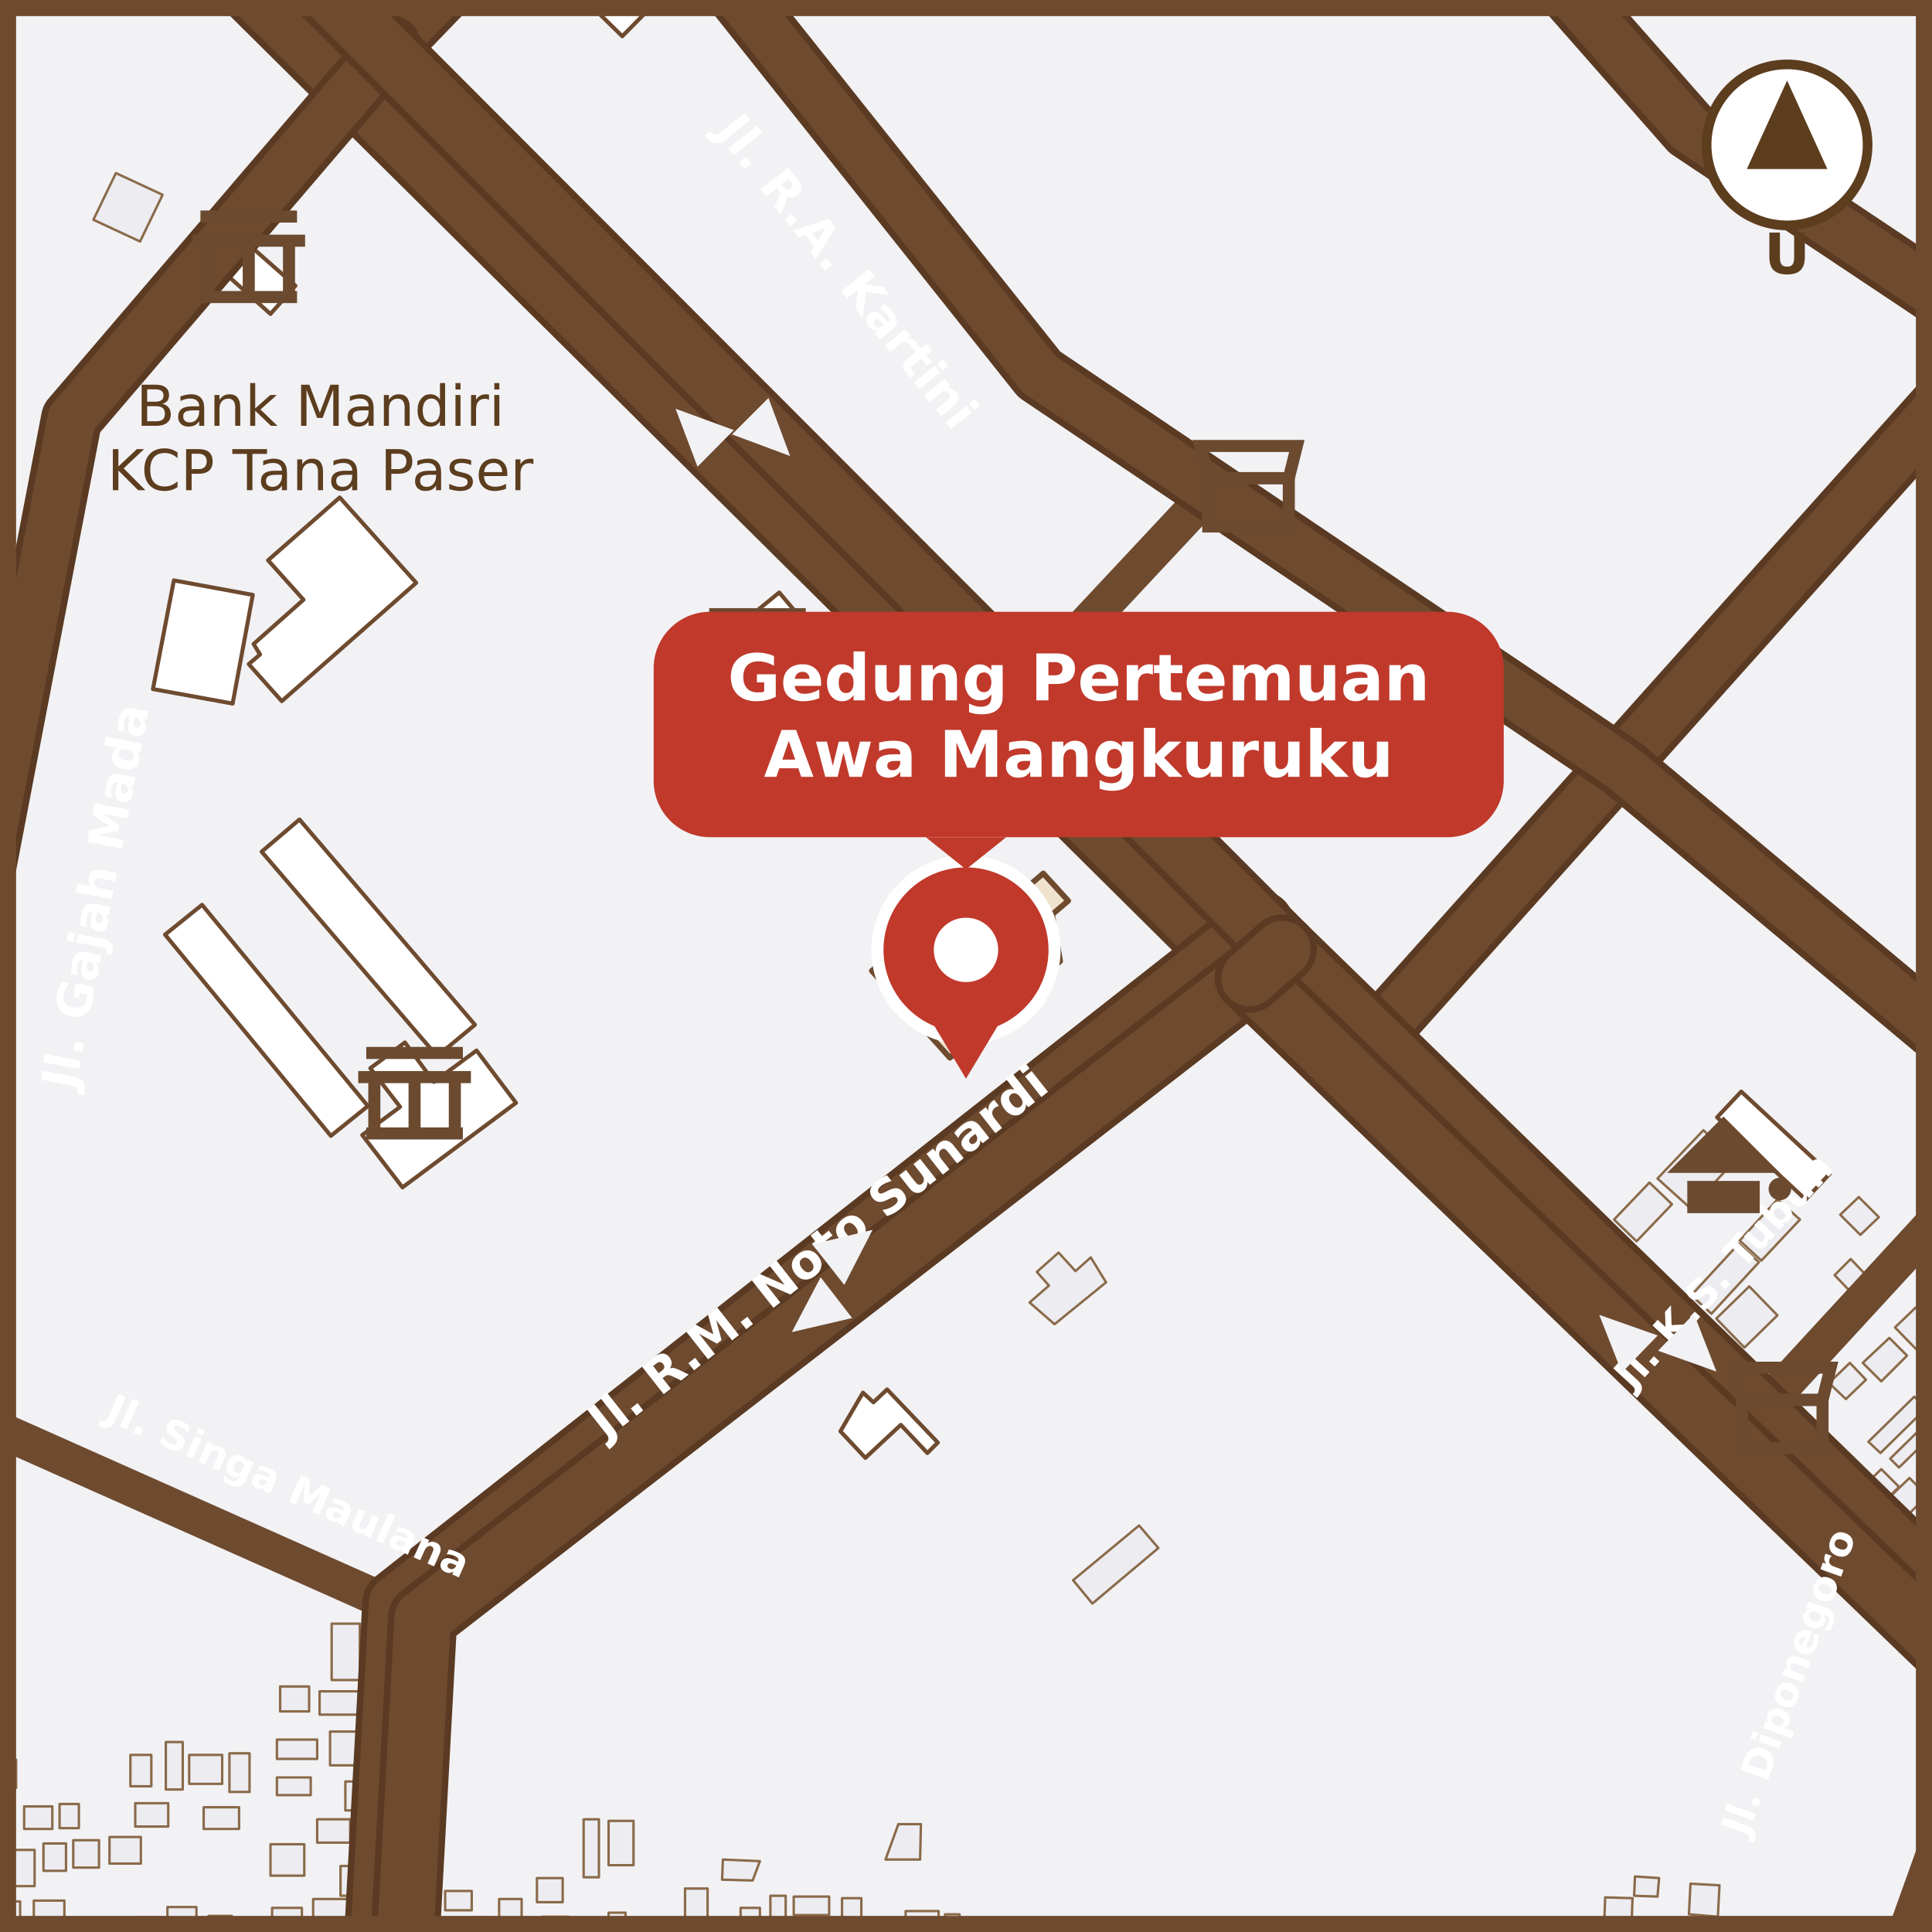
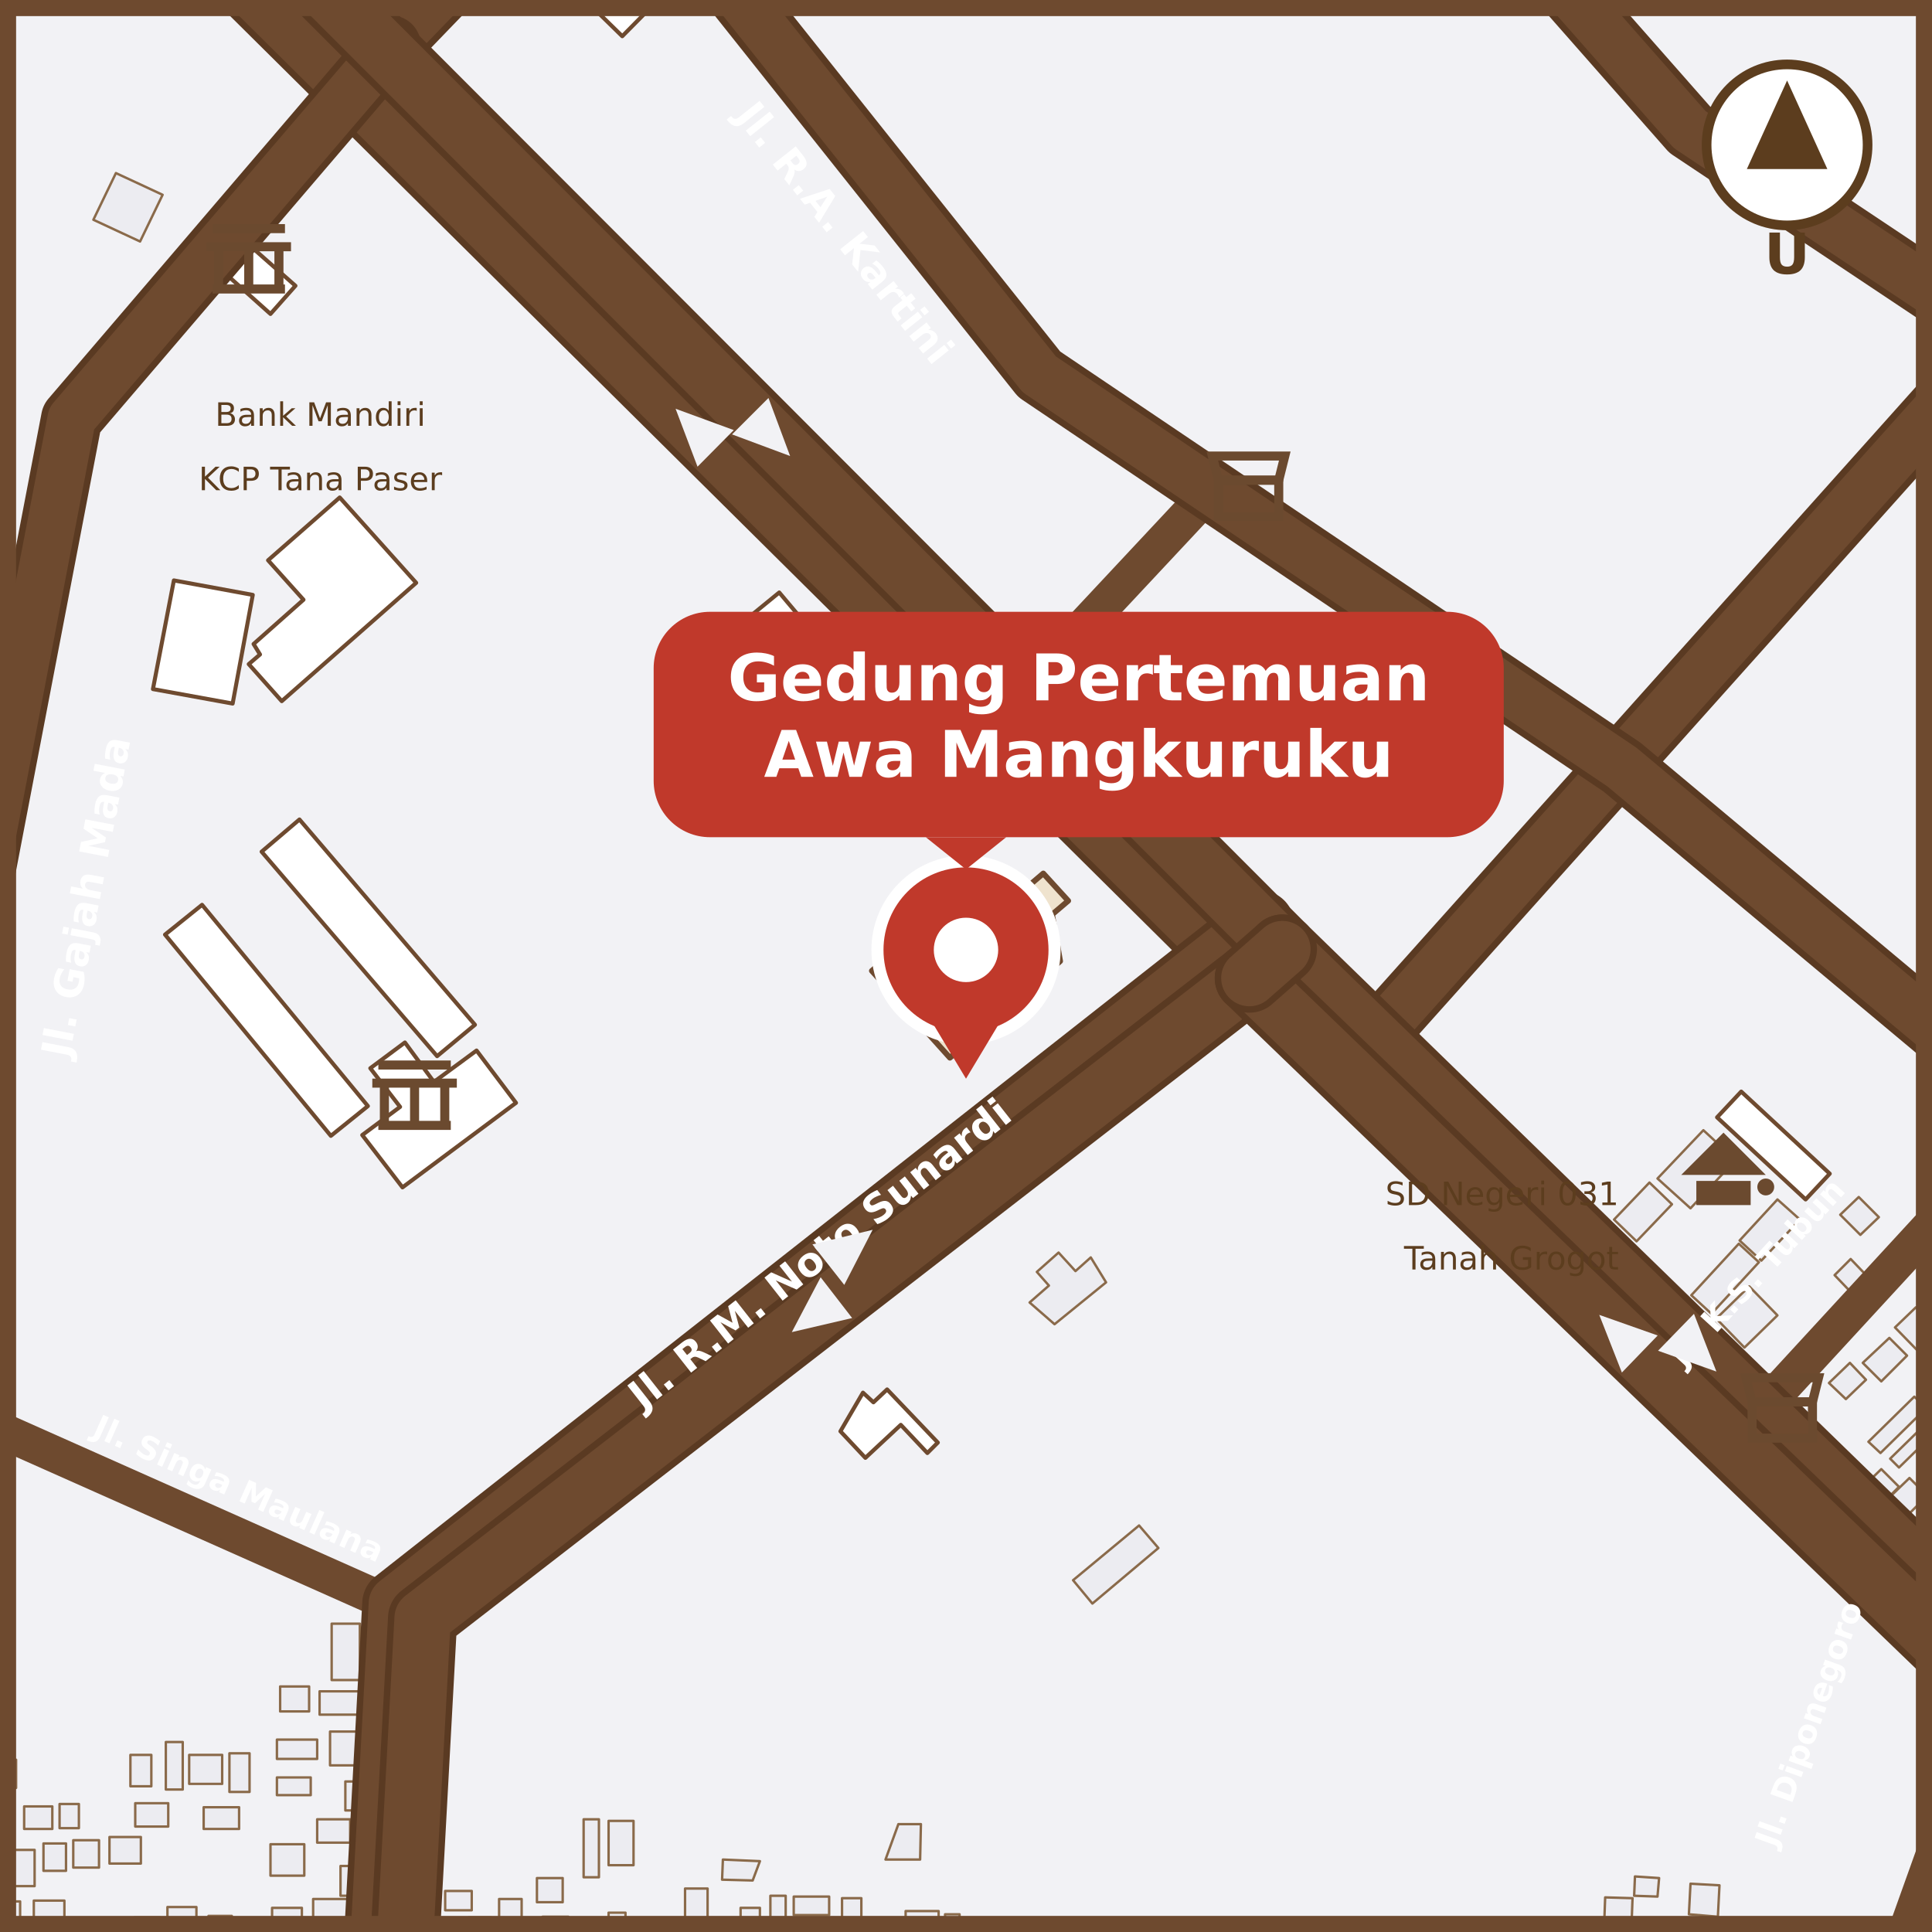
<svg xmlns="http://www.w3.org/2000/svg" viewBox="0 0 240 240" width="240" height="240">
  <rect x="0" y="0" width="240" height="240" fill="#F2F2F5" />
  <polygon points="127.9,161.8 130.3,159.7 128.8,158.0 131.5,155.6 133.6,157.9 135.5,156.2 137.4,159.3 131.0,164.5 127.9,161.8" fill="#ECECF1" stroke="#8A6A4A" stroke-width="0.3" stroke-linejoin="round" />
  <polygon points="143.9,192.3 141.5,189.5 133.3,196.3 135.7,199.2 143.9,192.3" fill="#ECECF1" stroke="#8A6A4A" stroke-width="0.3" stroke-linejoin="round" />
  <polygon points="204.9,146.9 207.7,149.6 203.3,154.2 200.5,151.5 204.9,146.9" fill="#ECECF1" stroke="#8A6A4A" stroke-width="0.3" stroke-linejoin="round" />
  <polygon points="215.6,144.1 210.0,150.1 205.9,146.4 211.6,140.4 215.6,144.1" fill="#ECECF1" stroke="#8A6A4A" stroke-width="0.3" stroke-linejoin="round" />
  <polygon points="216.0,154.5 218.5,156.8 212.6,163.2 210.1,160.9 216.0,154.5" fill="#ECECF1" stroke="#8A6A4A" stroke-width="0.3" stroke-linejoin="round" />
  <polygon points="216.1,154.1 220.8,149.0 223.6,151.5 218.8,156.6 216.1,154.1" fill="#ECECF1" stroke="#8A6A4A" stroke-width="0.3" stroke-linejoin="round" />
  <polygon points="213.2,163.8 217.3,159.8 220.8,163.4 216.7,167.4 213.2,163.8" fill="#ECECF1" stroke="#8A6A4A" stroke-width="0.3" stroke-linejoin="round" />
  <polygon points="111.6,226.6 110.0,231.0 114.3,231.0 114.4,226.6 111.6,226.6" fill="#ECECF1" stroke="#8A6A4A" stroke-width="0.3" stroke-linejoin="round" />
  <polygon points="41.2,201.7 44.7,201.7 44.7,208.7 41.2,208.7 41.2,201.7" fill="#ECECF1" stroke="#8A6A4A" stroke-width="0.3" stroke-linejoin="round" />
  <polygon points="230.9,148.7 233.4,151.2 231.1,153.4 228.6,150.9 230.9,148.7" fill="#ECECF1" stroke="#8A6A4A" stroke-width="0.3" stroke-linejoin="round" />
  <polygon points="93.5,233.6 94.4,231.2 89.8,231.0 89.7,233.5 93.5,233.6" fill="#ECECF1" stroke="#8A6A4A" stroke-width="0.3" stroke-linejoin="round" />
  <polygon points="229.9,156.4 232.1,158.7 230.1,160.7 227.9,158.4 229.9,156.4" fill="#ECECF1" stroke="#8A6A4A" stroke-width="0.3" stroke-linejoin="round" />
  <polygon points="75.6,226.2 78.7,226.2 78.7,231.7 75.6,231.7 75.6,226.2" fill="#ECECF1" stroke="#8A6A4A" stroke-width="0.3" stroke-linejoin="round" />
  <polygon points="98.6,235.6 103.0,235.6 103.0,237.9 98.6,237.9 98.6,235.6" fill="#ECECF1" stroke="#8A6A4A" stroke-width="0.3" stroke-linejoin="round" />
  <polygon points="104.6,235.8 107.0,235.8 107.0,240.3 104.6,240.3 104.6,235.8" fill="#ECECF1" stroke="#8A6A4A" stroke-width="0.3" stroke-linejoin="round" />
  <polygon points="72.5,226.0 74.4,226.0 74.4,233.2 72.5,233.2 72.5,226.0" fill="#ECECF1" stroke="#8A6A4A" stroke-width="0.3" stroke-linejoin="round" />
  <polygon points="117.4,237.8 119.2,237.8 119.2,242.7 117.4,242.7 117.4,237.8" fill="#ECECF1" stroke="#8A6A4A" stroke-width="0.3" stroke-linejoin="round" />
  <polygon points="39.7,210.1 45.1,210.1 45.1,213.0 39.7,213.0 39.7,210.1" fill="#ECECF1" stroke="#8A6A4A" stroke-width="0.3" stroke-linejoin="round" />
  <polygon points="95.7,235.5 97.6,235.5 97.6,241.8 95.7,241.8 95.7,235.5" fill="#ECECF1" stroke="#8A6A4A" stroke-width="0.3" stroke-linejoin="round" />
  <polygon points="229.8,169.3 231.8,171.4 229.3,173.8 227.2,171.8 229.8,169.3" fill="#ECECF1" stroke="#8A6A4A" stroke-width="0.3" stroke-linejoin="round" />
  <polygon points="85.1,234.6 87.9,234.6 87.9,239.8 85.1,239.8 85.1,234.6" fill="#ECECF1" stroke="#8A6A4A" stroke-width="0.3" stroke-linejoin="round" />
  <polygon points="112.5,237.4 116.6,237.4 116.6,248.4 112.5,248.4 112.5,237.4" fill="#ECECF1" stroke="#8A6A4A" stroke-width="0.3" stroke-linejoin="round" />
  <polygon points="92.0,237.0 94.4,237.0 94.4,241.9 92.0,241.9 92.0,237.0" fill="#ECECF1" stroke="#8A6A4A" stroke-width="0.3" stroke-linejoin="round" />
  <polygon points="34.8,209.5 38.4,209.5 38.4,212.6 34.8,212.6 34.8,209.5" fill="#ECECF1" stroke="#8A6A4A" stroke-width="0.3" stroke-linejoin="round" />
  <polygon points="41.0,215.1 45.8,215.1 45.8,219.3 41.0,219.3 41.0,215.1" fill="#ECECF1" stroke="#8A6A4A" stroke-width="0.3" stroke-linejoin="round" />
  <polygon points="234.7,166.2 236.9,168.4 233.7,171.6 231.4,169.3 234.7,166.2" fill="#ECECF1" stroke="#8A6A4A" stroke-width="0.3" stroke-linejoin="round" />
  <polygon points="66.7,233.3 69.9,233.3 69.9,236.3 66.7,236.3 66.7,233.3" fill="#ECECF1" stroke="#8A6A4A" stroke-width="0.3" stroke-linejoin="round" />
  <polygon points="238.0,162.4 241.9,166.4 239.3,168.9 235.4,164.9 238.0,162.4" fill="#ECECF1" stroke="#8A6A4A" stroke-width="0.3" stroke-linejoin="round" />
  <polygon points="80.2,239.3 82.5,239.3 82.5,243.7 80.2,243.7 80.2,239.3" fill="#ECECF1" stroke="#8A6A4A" stroke-width="0.3" stroke-linejoin="round" />
  <polygon points="75.6,237.6 77.7,237.6 77.7,242.4 75.6,242.4 75.6,237.6" fill="#ECECF1" stroke="#8A6A4A" stroke-width="0.3" stroke-linejoin="round" />
  <polygon points="42.9,221.3 45.0,221.3 45.0,224.9 42.9,224.9 42.9,221.3" fill="#ECECF1" stroke="#8A6A4A" stroke-width="0.3" stroke-linejoin="round" />
  <polygon points="34.4,216.1 39.4,216.1 39.4,218.5 34.4,218.5 34.4,216.1" fill="#ECECF1" stroke="#8A6A4A" stroke-width="0.3" stroke-linejoin="round" />
  <polygon points="237.8,173.5 239.3,174.9 233.6,180.5 232.1,179.1 237.8,173.5" fill="#ECECF1" stroke="#8A6A4A" stroke-width="0.3" stroke-linejoin="round" />
  <polygon points="62.0,235.9 64.8,235.9 64.8,239.5 62.0,239.5 62.0,235.9" fill="#ECECF1" stroke="#8A6A4A" stroke-width="0.3" stroke-linejoin="round" />
  <polygon points="233.7,182.5 235.9,184.7 232.7,187.9 230.4,185.7 233.7,182.5" fill="#ECECF1" stroke="#8A6A4A" stroke-width="0.3" stroke-linejoin="round" />
  <polygon points="67.4,238.1 70.6,238.1 70.6,242.8 67.4,242.8 67.4,238.1" fill="#ECECF1" stroke="#8A6A4A" stroke-width="0.3" stroke-linejoin="round" />
  <polygon points="34.4,220.8 38.6,220.8 38.6,223.0 34.4,223.0 34.4,220.8" fill="#ECECF1" stroke="#8A6A4A" stroke-width="0.3" stroke-linejoin="round" />
  <polygon points="239.5,176.6 240.6,177.7 235.9,182.3 234.8,181.2 239.5,176.6" fill="#ECECF1" stroke="#8A6A4A" stroke-width="0.3" stroke-linejoin="round" />
  <polygon points="55.3,234.9 58.6,234.9 58.6,237.3 55.3,237.3 55.3,234.9" fill="#ECECF1" stroke="#8A6A4A" stroke-width="0.3" stroke-linejoin="round" />
  <polygon points="39.4,226.0 43.5,226.0 43.5,228.9 39.4,228.9 39.4,226.0" fill="#ECECF1" stroke="#8A6A4A" stroke-width="0.3" stroke-linejoin="round" />
  <polygon points="237.2,183.6 239.4,185.8 236.3,188.9 234.1,186.6 237.2,183.6" fill="#ECECF1" stroke="#8A6A4A" stroke-width="0.3" stroke-linejoin="round" />
  <polygon points="28.5,217.8 31.0,217.8 31.0,222.6 28.5,222.6 28.5,217.8" fill="#ECECF1" stroke="#8A6A4A" stroke-width="0.3" stroke-linejoin="round" />
  <polygon points="58.2,238.2 61.0,238.2 61.0,246.7 58.2,246.7 58.2,238.2" fill="#ECECF1" stroke="#8A6A4A" stroke-width="0.3" stroke-linejoin="round" />
  <polygon points="42.3,231.8 46.1,231.8 46.1,235.5 42.3,235.5 42.3,231.8" fill="#ECECF1" stroke="#8A6A4A" stroke-width="0.3" stroke-linejoin="round" />
  <polygon points="23.5,218.0 27.6,218.0 27.6,221.6 23.5,221.6 23.5,218.0" fill="#ECECF1" stroke="#8A6A4A" stroke-width="0.3" stroke-linejoin="round" />
  <polygon points="33.6,229.1 37.8,229.1 37.8,233.0 33.6,233.0 33.6,229.1" fill="#ECECF1" stroke="#8A6A4A" stroke-width="0.3" stroke-linejoin="round" />
  <polygon points="242.6,185.0 245.4,187.9 239.9,193.3 237.1,190.5 242.6,185.0" fill="#ECECF1" stroke="#8A6A4A" stroke-width="0.3" stroke-linejoin="round" />
  <polygon points="20.6,216.4 22.7,216.4 22.7,222.3 20.6,222.3 20.6,216.4" fill="#ECECF1" stroke="#8A6A4A" stroke-width="0.3" stroke-linejoin="round" />
  <polygon points="25.3,224.5 29.7,224.5 29.7,227.2 25.3,227.2 25.3,224.5" fill="#ECECF1" stroke="#8A6A4A" stroke-width="0.3" stroke-linejoin="round" />
  <polygon points="14.4,21.5 11.6,27.3 17.4,30.0 20.2,24.2 14.4,21.5" fill="#ECECF1" stroke="#8A6A4A" stroke-width="0.3" stroke-linejoin="round" />
  <polygon points="38.9,235.9 43.2,235.9 43.2,240.2 38.9,240.2 38.9,235.9" fill="#ECECF1" stroke="#8A6A4A" stroke-width="0.3" stroke-linejoin="round" />
  <polygon points="203.0,235.5 203.1,233.1 206.1,233.3 205.9,235.6 203.0,235.5" fill="#ECECF1" stroke="#8A6A4A" stroke-width="0.3" stroke-linejoin="round" />
  <polygon points="199.3,238.4 199.4,235.7 202.8,235.8 202.7,238.5 199.3,238.4" fill="#ECECF1" stroke="#8A6A4A" stroke-width="0.3" stroke-linejoin="round" />
  <polygon points="16.2,218.0 18.8,218.0 18.8,221.9 16.2,221.9 16.2,218.0" fill="#ECECF1" stroke="#8A6A4A" stroke-width="0.3" stroke-linejoin="round" />
  <polygon points="33.8,237.0 37.5,237.0 37.5,239.3 33.8,239.3 33.8,237.0" fill="#ECECF1" stroke="#8A6A4A" stroke-width="0.3" stroke-linejoin="round" />
  <polygon points="16.8,224.0 20.9,224.0 20.9,226.9 16.8,226.9 16.8,224.0" fill="#ECECF1" stroke="#8A6A4A" stroke-width="0.3" stroke-linejoin="round" />
  <polygon points="210.0,234.0 213.6,234.2 213.4,238.1 209.8,237.8 210.0,234.0" fill="#ECECF1" stroke="#8A6A4A" stroke-width="0.3" stroke-linejoin="round" />
  <polygon points="25.9,238.0 28.8,238.0 28.8,242.0 25.9,242.0 25.9,238.0" fill="#ECECF1" stroke="#8A6A4A" stroke-width="0.3" stroke-linejoin="round" />
  <polygon points="13.6,228.2 17.5,228.2 17.5,231.5 13.6,231.5 13.6,228.2" fill="#ECECF1" stroke="#8A6A4A" stroke-width="0.3" stroke-linejoin="round" />
  <polygon points="7.4,224.1 9.8,224.1 9.8,227.1 7.4,227.1 7.4,224.1" fill="#ECECF1" stroke="#8A6A4A" stroke-width="0.3" stroke-linejoin="round" />
  <polygon points="20.8,236.9 24.4,236.9 24.4,246.4 20.8,246.4 20.8,236.9" fill="#ECECF1" stroke="#8A6A4A" stroke-width="0.3" stroke-linejoin="round" />
  <polygon points="9.1,228.6 12.3,228.6 12.3,232.0 9.1,232.0 9.1,228.6" fill="#ECECF1" stroke="#8A6A4A" stroke-width="0.3" stroke-linejoin="round" />
  <polygon points="-0.2,218.6 2.0,218.6 2.0,222.1 -0.2,222.1 -0.2,218.6" fill="#ECECF1" stroke="#8A6A4A" stroke-width="0.3" stroke-linejoin="round" />
  <polygon points="3.0,224.4 6.5,224.4 6.5,227.2 3.0,227.2 3.0,224.4" fill="#ECECF1" stroke="#8A6A4A" stroke-width="0.3" stroke-linejoin="round" />
  <polygon points="5.4,229.0 8.2,229.0 8.2,232.4 5.4,232.4 5.4,229.0" fill="#ECECF1" stroke="#8A6A4A" stroke-width="0.3" stroke-linejoin="round" />
  <polygon points="16.7,238.2 19.9,238.2 19.9,245.9 16.7,245.9 16.7,238.2" fill="#ECECF1" stroke="#8A6A4A" stroke-width="0.3" stroke-linejoin="round" />
  <polygon points="-1.4,229.8 4.3,229.8 4.3,234.3 -1.4,234.3 -1.4,229.8" fill="#ECECF1" stroke="#8A6A4A" stroke-width="0.3" stroke-linejoin="round" />
  <polygon points="4.2,236.1 8.0,236.1 8.0,238.9 4.2,238.9 4.2,236.1" fill="#ECECF1" stroke="#8A6A4A" stroke-width="0.3" stroke-linejoin="round" />
  <polygon points="0.2,236.2 2.5,236.2 2.5,239.5 0.2,239.5 0.2,236.2" fill="#ECECF1" stroke="#8A6A4A" stroke-width="0.3" stroke-linejoin="round" />
  <polygon points="4.1,240.0 6.8,240.0 6.8,245.4 4.1,245.4 4.1,240.0" fill="#ECECF1" stroke="#8A6A4A" stroke-width="0.3" stroke-linejoin="round" />
  <polygon points="33.3,69.6 42.2,61.8 51.7,72.4 35.0,87.1 30.9,82.5 32.3,81.3 31.5,80.0 37.7,74.5 33.3,69.6" fill="#FFFFFF" stroke="#6E4A2F" stroke-width="0.5" stroke-linejoin="round" />
  <polygon points="32.5,105.8 54.3,131.2 59.0,127.3 37.2,101.8 32.5,105.8" fill="#FFFFFF" stroke="#6E4A2F" stroke-width="0.5" stroke-linejoin="round" />
  <polygon points="20.5,116.1 25.1,112.4 45.7,137.4 41.1,141.1 20.5,116.1" fill="#FFFFFF" stroke="#6E4A2F" stroke-width="0.5" stroke-linejoin="round" />
  <polygon points="45.0,141.0 50.0,147.5 64.1,137.0 59.2,130.5 53.9,134.4 50.3,129.5 46.0,132.7 49.7,137.5 45.0,141.0" fill="#FFFFFF" stroke="#6E4A2F" stroke-width="0.5" stroke-linejoin="round" />
  <polygon points="86.9,81.7 96.8,73.6 104.8,83.1 95.0,91.3 86.9,81.7" fill="#FFFFFF" stroke="#6E4A2F" stroke-width="0.5" stroke-linejoin="round" />
  <polygon points="76.1,-12.3 68.2,-4.4 77.3,4.5 85.2,-3.5 76.1,-12.3" fill="#FFFFFF" stroke="#6E4A2F" stroke-width="0.5" stroke-linejoin="round" />
  <polygon points="19.0,85.6 21.6,72.1 31.4,73.9 28.9,87.4 19.0,85.6" fill="#FFFFFF" stroke="#6E4A2F" stroke-width="0.5" stroke-linejoin="round" />
  <polygon points="213.3,138.8 216.3,135.6 227.3,145.8 224.3,149.0 213.3,138.8" fill="#FFFFFF" stroke="#6E4A2F" stroke-width="0.5" stroke-linejoin="round" />
  <polygon points="213.2,240.1 212.5,252.5 208.1,252.3 208.8,239.9 213.2,240.1" fill="#FFFFFF" stroke="#6E4A2F" stroke-width="0.5" stroke-linejoin="round" />
  <polygon points="203.1,239.8 202.4,252.2 198.0,251.9 198.7,239.5 203.1,239.8" fill="#FFFFFF" stroke="#6E4A2F" stroke-width="0.5" stroke-linejoin="round" />
  <polygon points="104.4,177.8 107.2,173.0 108.5,174.2 110.2,172.6 116.5,179.2 115.2,180.5 111.9,177.0 107.5,181.1 104.4,177.8" fill="#FFFFFF" stroke="#6E4A2F" stroke-width="0.5" stroke-linejoin="round" />
  <polygon points="29.1,28.8 26.0,32.2 33.6,39.0 36.7,35.5 29.1,28.8" fill="#FFFFFF" stroke="#6E4A2F" stroke-width="0.5" stroke-linejoin="round" />
  <polygon points="127.6,110.2 129.6,108.5 132.7,111.9 130.7,113.6 131.7,119.4 118.0,131.4 108.3,120.6 121.9,108.7 126.1,108.5 127.6,110.2" fill="#EFE3CE" stroke="#6E4A2F" stroke-width="0.7" stroke-linejoin="round" />
  <path d="M255.6,211.6 L240.9,228.5 L231.7,254.2" fill="none" stroke="#6E4A2F" stroke-width="4.5" stroke-linecap="round" stroke-linejoin="round" />
  <path d="M149.7,61.7 L123.8,89.4" fill="none" stroke="#6E4A2F" stroke-width="4.5" stroke-linecap="round" stroke-linejoin="round" />
  <path d="M52.5,201.0 L-14.0,171.4" fill="none" stroke="#6E4A2F" stroke-width="4.5" stroke-linecap="round" stroke-linejoin="round" />
  <path d="M214.5,179.8 L252.8,138.2" fill="none" stroke="#6E4A2F" stroke-width="4.5" stroke-linecap="round" stroke-linejoin="round" />
  <path d="M155.2,121.5 L22.6,-10.0" fill="none" stroke="#5A3A22" stroke-width="8.6" stroke-linecap="round" stroke-linejoin="round" />
  <path d="M155.2,121.5 L22.6,-10.0" fill="none" stroke="#6E4A2F" stroke-width="7" stroke-linecap="round" stroke-linejoin="round" />
  <path d="M170.7,129.0 L248.6,41.9" fill="none" stroke="#5A3A22" stroke-width="7.6" stroke-linecap="round" stroke-linejoin="round" />
  <path d="M170.7,129.0 L248.6,41.9" fill="none" stroke="#6E4A2F" stroke-width="6" stroke-linecap="round" stroke-linejoin="round" />
  <path d="M64.8,-11.2 L48.5,5.7" fill="none" stroke="#5A3A22" stroke-width="7.6" stroke-linecap="round" stroke-linejoin="round" />
  <path d="M64.8,-11.2 L48.5,5.7" fill="none" stroke="#6E4A2F" stroke-width="6" stroke-linecap="round" stroke-linejoin="round" />
  <path d="M252.8,138.2 L201.5,95.3 L129.1,46.5 L78.1,-17.6" fill="none" stroke="#5A3A22" stroke-width="7.6" stroke-linecap="round" stroke-linejoin="round" />
  <path d="M252.8,138.2 L201.5,95.3 L129.1,46.5 L78.1,-17.6" fill="none" stroke="#6E4A2F" stroke-width="6" stroke-linecap="round" stroke-linejoin="round" />
  <path d="M48.5,5.7 L8.9,52.0 L-14.0,171.4" fill="none" stroke="#5A3A22" stroke-width="7.6" stroke-linecap="round" stroke-linejoin="round" />
  <path d="M48.5,5.7 L8.9,52.0 L-14.0,171.4" fill="none" stroke="#6E4A2F" stroke-width="6" stroke-linecap="round" stroke-linejoin="round" />
  <path d="M46.4,252.4 L49.3,199.2 L156.5,114.9" fill="none" stroke="#5A3A22" stroke-width="8.6" stroke-linecap="round" stroke-linejoin="round" />
  <path d="M46.4,252.4 L49.3,199.2 L156.5,114.9" fill="none" stroke="#6E4A2F" stroke-width="7" stroke-linecap="round" stroke-linejoin="round" />
  <path d="M248.6,41.9 L209.9,16.1 L186.4,-10.6" fill="none" stroke="#5A3A22" stroke-width="7.6" stroke-linecap="round" stroke-linejoin="round" />
  <path d="M248.6,41.9 L209.9,16.1 L186.4,-10.6" fill="none" stroke="#6E4A2F" stroke-width="6" stroke-linecap="round" stroke-linejoin="round" />
  <path d="M155.2,121.5 L52.5,201.0 L49.7,252.3" fill="none" stroke="#5A3A22" stroke-width="8.6" stroke-linecap="round" stroke-linejoin="round" />
  <path d="M155.2,121.5 L52.5,201.0 L49.7,252.3" fill="none" stroke="#6E4A2F" stroke-width="7" stroke-linecap="round" stroke-linejoin="round" />
  <path d="M27.0,-14.6 L159.3,117.9" fill="none" stroke="#5A3A22" stroke-width="8.6" stroke-linecap="round" stroke-linejoin="round" />
  <path d="M27.0,-14.6 L159.3,117.9" fill="none" stroke="#6E4A2F" stroke-width="7" stroke-linecap="round" stroke-linejoin="round" />
  <path d="M159.3,117.9 L257.1,213.0" fill="none" stroke="#5A3A22" stroke-width="8.6" stroke-linecap="round" stroke-linejoin="round" />
  <path d="M159.3,117.9 L257.1,213.0" fill="none" stroke="#6E4A2F" stroke-width="7" stroke-linecap="round" stroke-linejoin="round" />
  <path d="M252.2,215.0 L155.2,121.5" fill="none" stroke="#5A3A22" stroke-width="8.6" stroke-linecap="round" stroke-linejoin="round" />
  <path d="M252.2,215.0 L155.2,121.5" fill="none" stroke="#6E4A2F" stroke-width="7" stroke-linecap="round" stroke-linejoin="round" />
  <path d="M159.3,117.9 L155.2,121.5" fill="none" stroke="#5A3A22" stroke-width="8.6" stroke-linecap="round" stroke-linejoin="round" />
  <path d="M159.3,117.9 L155.2,121.5" fill="none" stroke="#6E4A2F" stroke-width="7" stroke-linecap="round" stroke-linejoin="round" />
-   <text x="223.8" y="209.5" text-anchor="middle" transform="rotate(-70.2 223.8 209.5)" font-family="Verdana, DejaVu Sans, sans-serif" font-size="5" font-weight="bold" fill="white">Jl. Diponegoro</text>
-   <text x="103.6" y="35.0" text-anchor="middle" transform="rotate(51.5 103.6 35.0)" font-family="Verdana, DejaVu Sans, sans-serif" font-size="6" font-weight="bold" fill="white">Jl. R.A. Kartini</text>
-   <text x="13.9" y="111.7" text-anchor="middle" transform="rotate(-79.1 13.9 111.7)" font-family="Verdana, DejaVu Sans, sans-serif" font-size="6" font-weight="bold" fill="white">Jl. Gajah Mada</text>
-   <text x="35.1" y="186.2" text-anchor="middle" transform="rotate(24.0 35.1 186.2)" font-family="Verdana, DejaVu Sans, sans-serif" font-size="5" font-weight="bold" fill="white">Jl. Singa Maulana</text>
-   <text x="215.4" y="159.0" text-anchor="middle" transform="rotate(-47.5 215.4 159.0)" font-family="Verdana, DejaVu Sans, sans-serif" font-size="5" font-weight="bold" fill="white">Jl. K.S. Tubun</text>
-   <text x="102.9" y="157.1" text-anchor="middle" transform="rotate(-38.2 102.9 157.1)" font-family="Verdana, DejaVu Sans, sans-serif" font-size="6" font-weight="bold" fill="white">Jl. R.M. Noto Sunardi</text>
+   <text x="226.0" y="214.6" text-anchor="middle" transform="rotate(-70.2 226.0 214.6)" font-family="Verdana, DejaVu Sans, sans-serif" font-size="4" font-weight="bold" fill="white">Jl. Diponegoro</text>
+   <text x="103.6" y="30.0" text-anchor="middle" transform="rotate(51.5 103.6 30.0)" font-family="Verdana, DejaVu Sans, sans-serif" font-size="5" font-weight="bold" fill="white">Jl. R.A. Kartini</text>
+   <text x="12.4" y="111.7" text-anchor="middle" transform="rotate(-79.1 12.4 111.7)" font-family="Verdana, DejaVu Sans, sans-serif" font-size="5" font-weight="bold" fill="white">Jl. Gajah Mada</text>
+   <text x="29.1" y="186.2" text-anchor="middle" transform="rotate(24.0 29.1 186.2)" font-family="Verdana, DejaVu Sans, sans-serif" font-size="4" font-weight="bold" fill="white">Jl. Singa Maulana</text>
+   <text x="219.3" y="159.0" text-anchor="middle" transform="rotate(-47.5 219.3 159.0)" font-family="Verdana, DejaVu Sans, sans-serif" font-size="4" font-weight="bold" fill="white">Jl. K.S. Tubun</text>
+   <text x="102.9" y="157.1" text-anchor="middle" transform="rotate(-38.2 102.9 157.1)" font-family="Verdana, DejaVu Sans, sans-serif" font-size="5" font-weight="bold" fill="white">Jl. R.M. Noto Sunardi</text>
  <g transform="translate(88.9 55.7) rotate(-135.3)">
    <polygon points="0,-3.2 7,0 0,3.2" fill="#F2F2F5" />
  </g>
  <g transform="translate(102.9 157.1) rotate(-38.2)">
    <polygon points="0,-3.2 7,0 0,3.2" fill="#F2F2F5" />
  </g>
  <g transform="translate(103.9 161.2) rotate(142.3)">
    <polygon points="0,-3.2 7,0 0,3.2" fill="#F2F2F5" />
  </g>
  <g transform="translate(93.2 51.7) rotate(45.0)">
    <polygon points="0,-3.2 7,0 0,3.2" fill="#F2F2F5" />
  </g>
  <g transform="translate(208.2 165.5) rotate(44.2)">
    <polygon points="0,-3.2 7,0 0,3.2" fill="#F2F2F5" />
  </g>
  <g transform="translate(203.7 168.2) rotate(-136.0)">
    <polygon points="0,-3.2 7,0 0,3.2" fill="#F2F2F5" />
  </g>
-   <g stroke="#6B4A2F" stroke-width="1.5" fill="none">
-     <path d="M88.1 86.3 H100.1 M89.1 86.3 V79.3 M94.1 86.3 V79.3 M99.1 86.3 V79.3 M87.1 79.3 H101.1 M88.1 76.3 H100.1" />
+   <g transform="translate(94.1 82.3) scale(0.75) translate(-94.1 -82.3)">
+     <g stroke="#6B4A2F" stroke-width="1.5" fill="none">
+       <path d="M88.1 86.3 H100.1 M89.1 86.3 V79.3 M94.1 86.3 V79.3 M99.1 86.3 V79.3 M87.1 79.3 H101.1 M88.1 76.3 H100.1" />
+     </g>
  </g>
-   <g stroke="#6B4A2F" stroke-width="1.5" fill="none">
-     <path d="M149.1 55.4 H161.1 L160.1 59.4 H150.1 Z" />
-     <rect x="150.1" y="59.4" width="10" height="6" />
+   <g transform="translate(155.1 60.4) scale(0.75) translate(-155.1 -60.4)">
+     <g stroke="#6B4A2F" stroke-width="1.5" fill="none">
+       <path d="M149.1 55.4 H161.1 L160.1 59.4 H150.1 Z" />
+       <rect x="150.1" y="59.4" width="10" height="6" />
+     </g>
  </g>
-   <g stroke="#6B4A2F" stroke-width="1.5" fill="none">
-     <path d="M45.5 140.8 H57.5 M46.5 140.8 V133.8 M51.5 140.8 V133.8 M56.5 140.8 V133.8 M44.5 133.8 H58.5 M45.5 130.8 H57.5" />
+   <g transform="translate(51.5 136.8) scale(0.75) translate(-51.5 -136.8)">
+     <g stroke="#6B4A2F" stroke-width="1.5" fill="none">
+       <path d="M45.5 140.8 H57.5 M46.5 140.8 V133.8 M51.5 140.8 V133.8 M56.5 140.8 V133.8 M44.5 133.8 H58.5 M45.5 130.8 H57.5" />
+     </g>
  </g>
-   <g fill="#6B4A2F">
-     <polygon points="207.1,145.7 221.1,145.7 214.1,138.7" />
-     <path d="M209.6 146.7 V150.7 H218.6 V146.7" />
-     <circle cx="221.1" cy="147.7" r="1.4" />
+   <g transform="translate(214.1 146.7) scale(0.75) translate(-214.1 -146.7)">
+     <g fill="#6B4A2F">
+       <polygon points="207.1,145.7 221.1,145.7 214.1,138.7" />
+       <path d="M209.6 146.7 V150.7 H218.6 V146.7" />
+       <circle cx="221.1" cy="147.7" r="1.4" />
+     </g>
  </g>
-   <g stroke="#6B4A2F" stroke-width="1.5" fill="none">
-     <path d="M215.4 169.9 H227.4 L226.4 173.9 H216.4 Z" />
-     <rect x="216.4" y="173.9" width="10" height="6" />
+   <g transform="translate(221.4 174.9) scale(0.75) translate(-221.4 -174.9)">
+     <g stroke="#6B4A2F" stroke-width="1.5" fill="none">
+       <path d="M215.4 169.9 H227.4 L226.4 173.9 H216.4 Z" />
+       <rect x="216.4" y="173.9" width="10" height="6" />
+     </g>
  </g>
-   <g stroke="#6B4A2F" stroke-width="1.5" fill="none">
-     <path d="M24.9 36.9 H36.9 M25.9 36.9 V29.9 M30.9 36.9 V29.9 M35.9 36.9 V29.9 M23.9 29.9 H37.9 M24.9 26.9 H36.9" />
+   <g transform="translate(30.9 32.9) scale(0.75) translate(-30.9 -32.9)">
+     <g stroke="#6B4A2F" stroke-width="1.5" fill="none">
+       <path d="M24.9 36.9 H36.9 M25.9 36.9 V29.9 M30.9 36.9 V29.9 M35.9 36.9 V29.9 M23.9 29.9 H37.9 M24.9 26.9 H36.9" />
+     </g>
  </g>
-   <text x="39.8" y="52.9" text-anchor="middle" font-family="Verdana, DejaVu Sans, sans-serif" font-size="7" fill="#5C3D1E">Bank Mandiri</text>
-   <text x="39.8" y="60.9" text-anchor="middle" font-family="Verdana, DejaVu Sans, sans-serif" font-size="7" fill="#5C3D1E">KCP Tana Paser</text>
+   <text x="201.1" y="149.7" text-anchor="end" font-family="Verdana, DejaVu Sans, sans-serif" font-size="4" fill="#5C3D1E">SD Negeri 031</text>
+   <text x="201.1" y="157.7" text-anchor="end" font-family="Verdana, DejaVu Sans, sans-serif" font-size="4" fill="#5C3D1E">Tanah Grogot</text>
+   <text x="39.8" y="52.9" text-anchor="middle" font-family="Verdana, DejaVu Sans, sans-serif" font-size="4" fill="#5C3D1E">Bank Mandiri</text>
+   <text x="39.8" y="60.9" text-anchor="middle" font-family="Verdana, DejaVu Sans, sans-serif" font-size="4" fill="#5C3D1E">KCP Tana Paser</text>
  <g>
    <ellipse cx="120.0" cy="118.0" rx="11" ry="11" fill="#C0392B" stroke="white" stroke-width="1.5" />
    <polygon points="114.0,124.0 126.0,124.0 120.0,134.0" fill="#C0392B" />
    <circle cx="120.0" cy="118.0" r="4" fill="white" />
  </g>
  <rect x="81.2" y="76.0" width="105.6" height="28.0" rx="7" fill="#C0392B" />
  <text x="134.0" y="87.0" text-anchor="middle" font-family="Verdana, DejaVu Sans, sans-serif" font-size="8" font-weight="bold" fill="white">Gedung Pertemuan</text>
  <text x="134.0" y="96.5" text-anchor="middle" font-family="Verdana, DejaVu Sans, sans-serif" font-size="8" font-weight="bold" fill="white">Awa Mangkuruku</text>
  <polygon points="115.0,104.0 125.0,104.0 120.0,108.0" fill="#C0392B" />
  <g>
    <circle cx="222" cy="18" r="10" fill="white" stroke="#5C3D1E" stroke-width="1.2" />
    <polygon points="222,10 217,21 227,21" fill="#5C3D1E" />
    <text x="222" y="34" text-anchor="middle" font-family="Verdana, DejaVu Sans, sans-serif" font-size="7" font-weight="bold" fill="#5C3D1E">U</text>
  </g>
  <rect x="1" y="1" width="238" height="238" fill="none" stroke="#6E4A2F" stroke-width="2" />
</svg>
